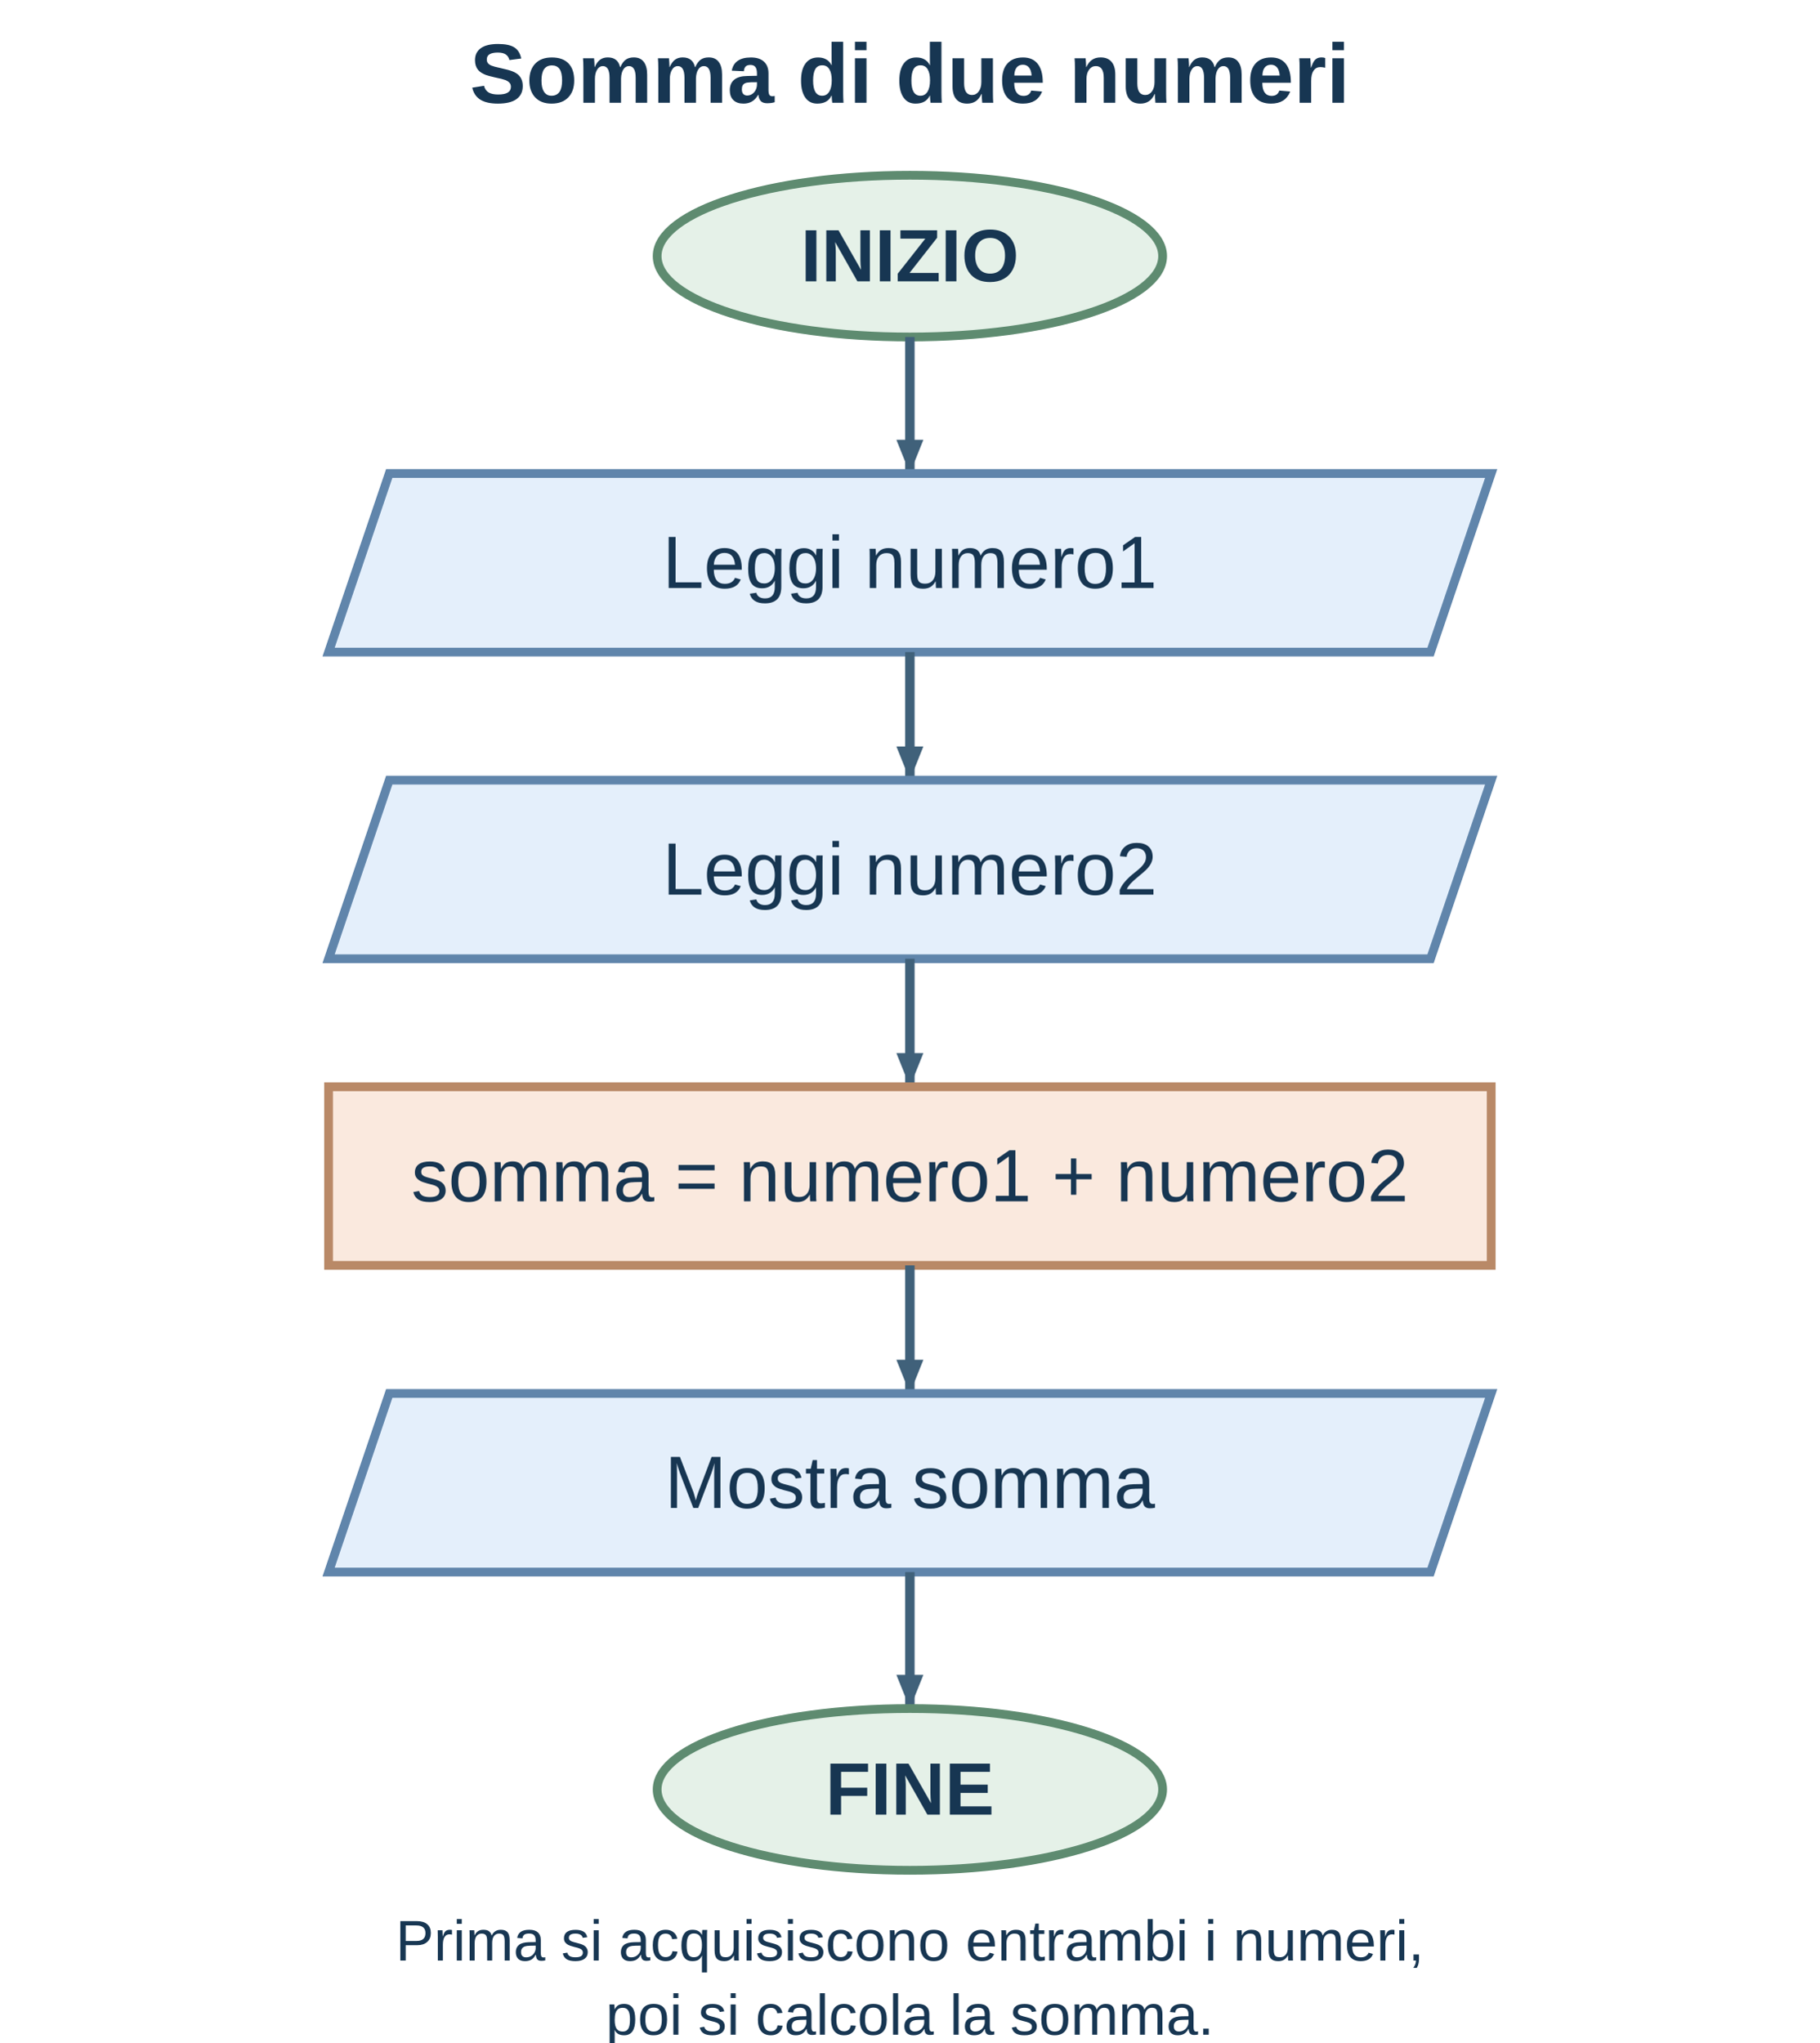
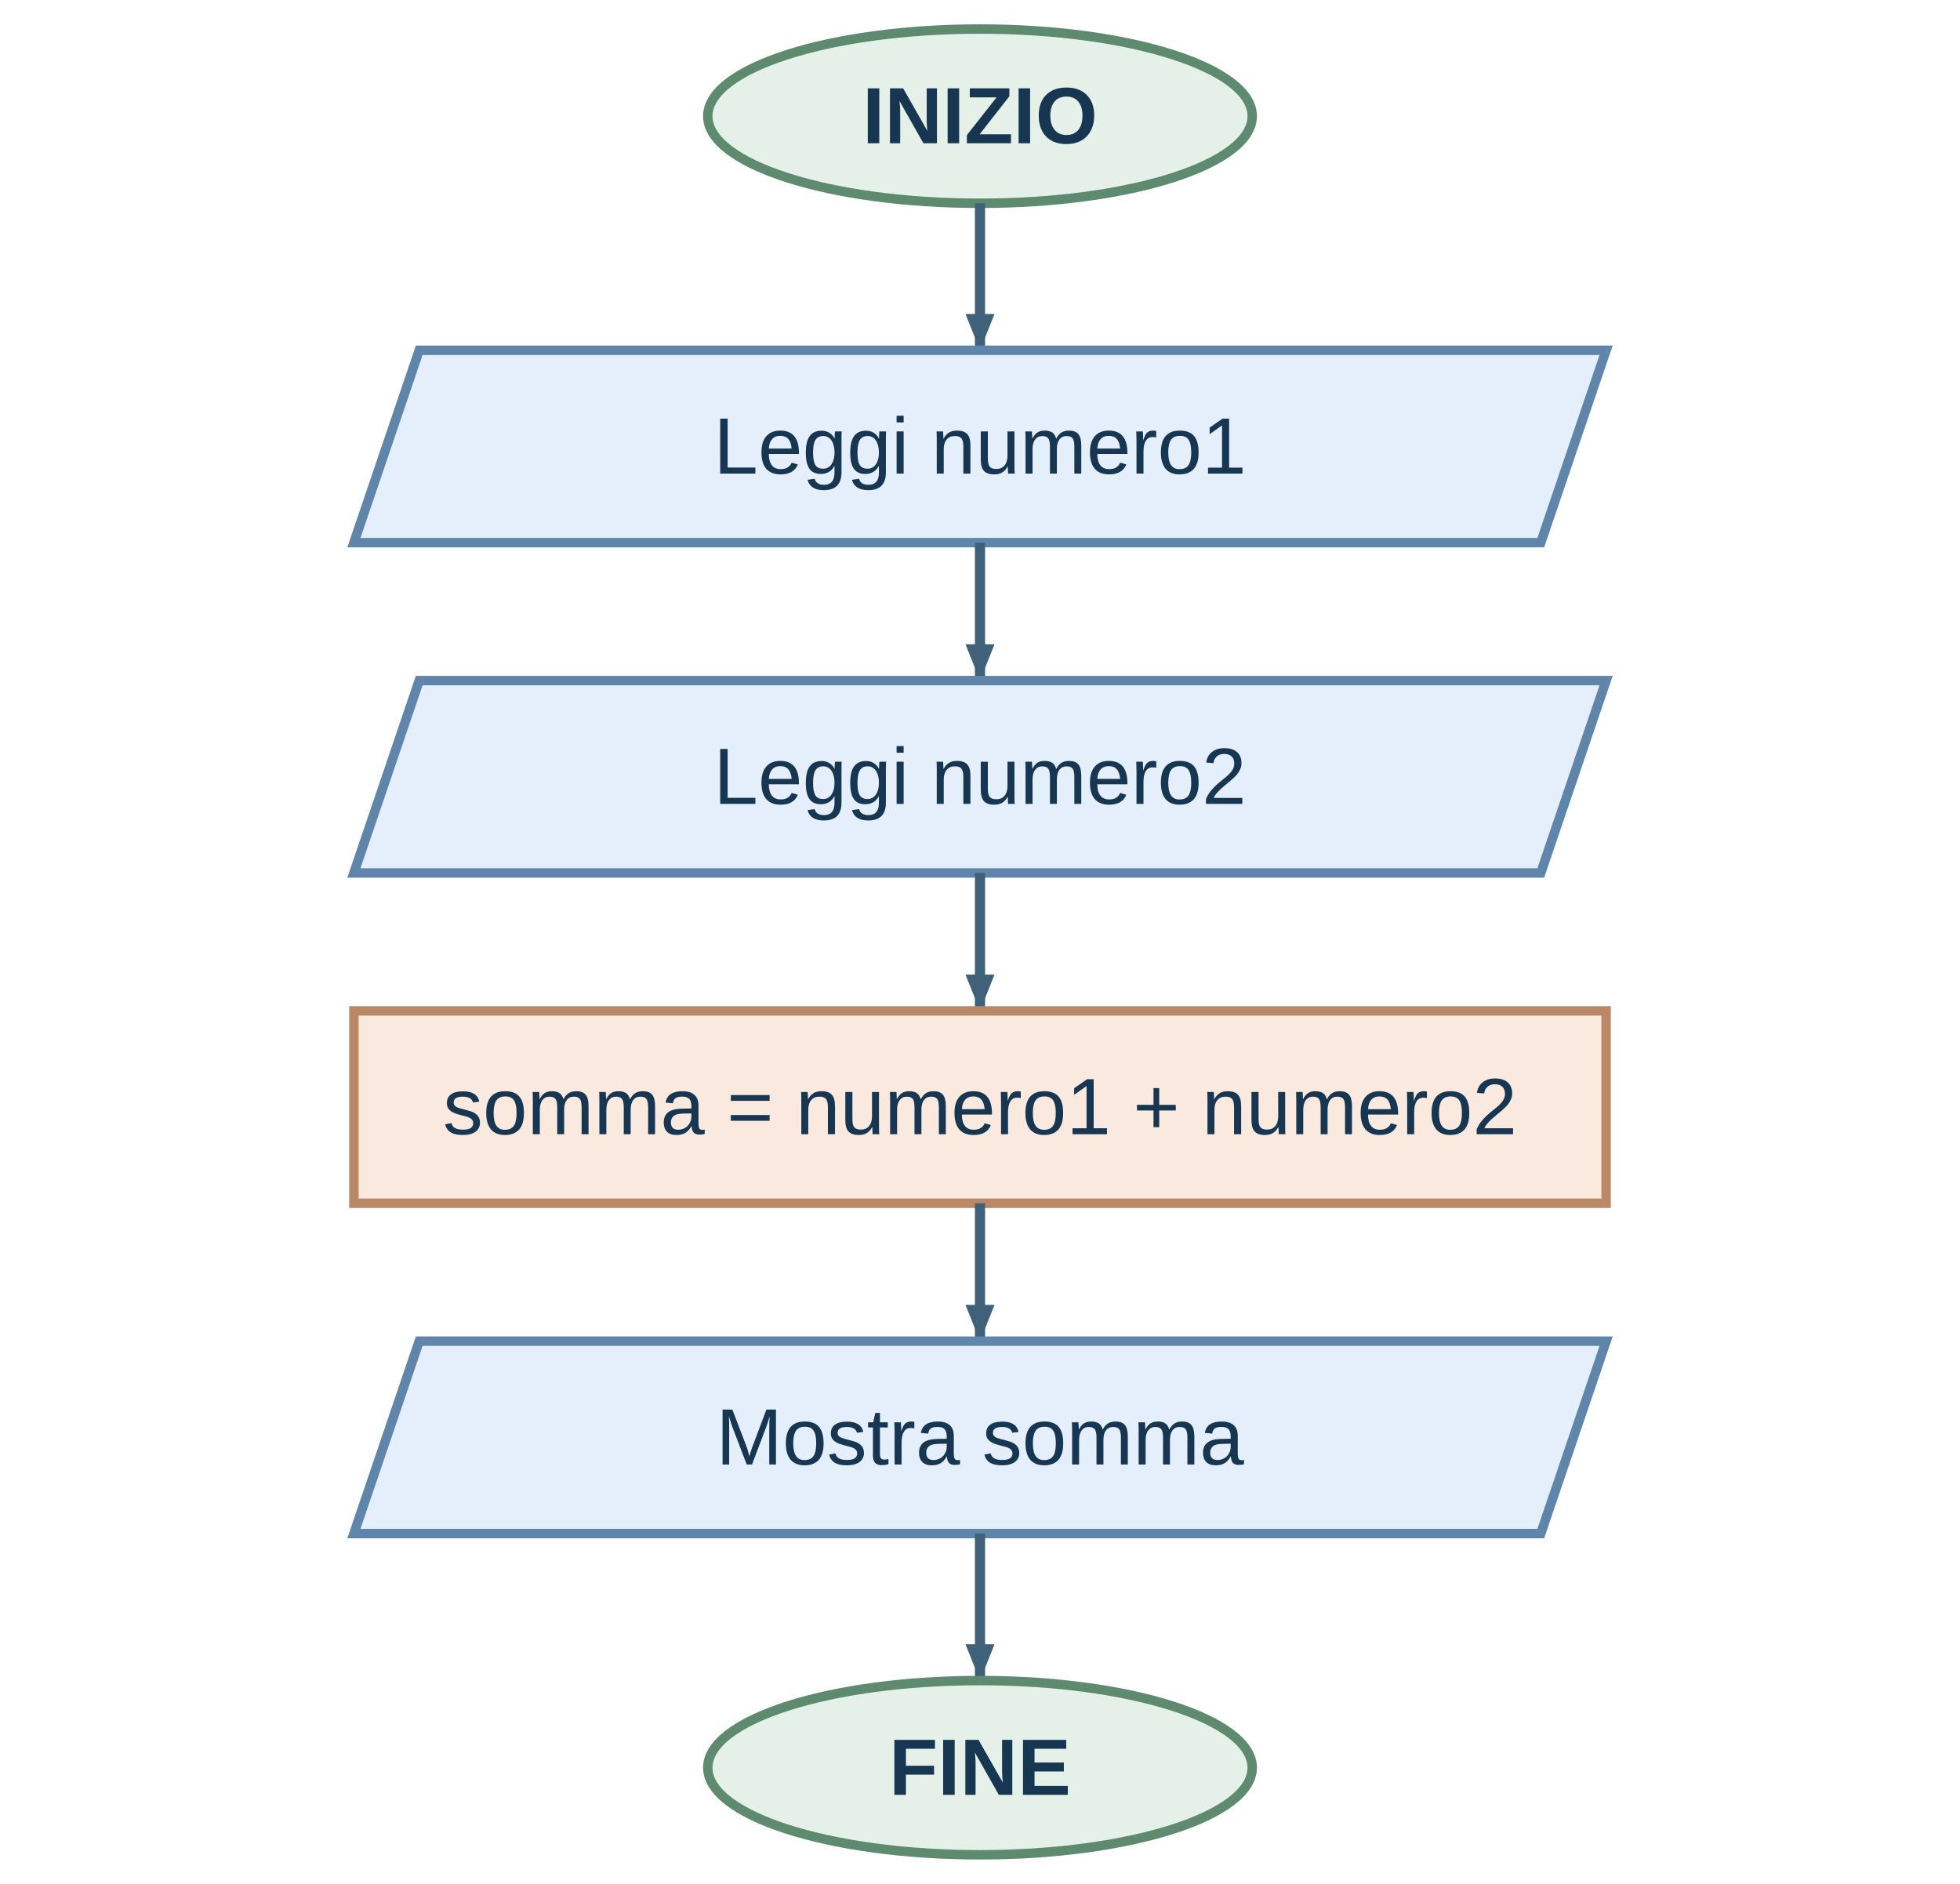
- <svg xmlns="http://www.w3.org/2000/svg" width="540" height="606" viewBox="0 0 540 606">
-   <text x="270.0" y="30.5" text-anchor="middle" font-family="Arial, Liberation Sans, sans-serif" font-size="25" font-weight="700" fill="#173652">Somma di due numeri</text>
+ <svg xmlns="http://www.w3.org/2000/svg" width="540" height="519" viewBox="0 44 540 519">
  <g>
    <ellipse cx="270.0" cy="76.0" rx="75.0" ry="24.0" fill="#e5f1e8" stroke="#5e8b70" stroke-width="2.6" />
    <text x="270.0" y="83.48" text-anchor="middle" font-family="Arial, Liberation Sans, sans-serif" font-size="22" font-weight="700" fill="#173652">INIZIO</text>
  </g>
  <polyline fill="none" stroke="#40617a" stroke-width="2.8" stroke-linejoin="round" points="270.0,100.0 270.0,140.5" />
  <polygon fill="#40617a" points="270.0,140.5 266.00,130.50 274.00,130.50" />
  <g>
    <polygon points="115.5,140.5 442.5,140.5 424.5,193.5 97.5,193.5" fill="#e4effb" stroke="#6085ab" stroke-width="2.6" />
    <text x="270.0" y="174.48" text-anchor="middle" font-family="Arial, Liberation Sans, sans-serif" font-size="22" font-weight="400" fill="#173652">Leggi numero1</text>
  </g>
  <polyline fill="none" stroke="#40617a" stroke-width="2.8" stroke-linejoin="round" points="270.0,193.5 270.0,231.5" />
  <polygon fill="#40617a" points="270.0,231.5 266.00,221.50 274.00,221.50" />
  <g>
    <polygon points="115.5,231.5 442.5,231.5 424.5,284.5 97.5,284.5" fill="#e4effb" stroke="#6085ab" stroke-width="2.6" />
    <text x="270.0" y="265.48" text-anchor="middle" font-family="Arial, Liberation Sans, sans-serif" font-size="22" font-weight="400" fill="#173652">Leggi numero2</text>
  </g>
  <polyline fill="none" stroke="#40617a" stroke-width="2.8" stroke-linejoin="round" points="270.0,284.5 270.0,322.5" />
  <polygon fill="#40617a" points="270.0,322.5 266.00,312.50 274.00,312.50" />
  <g>
    <rect x="97.5" y="322.5" width="345" height="53" fill="#fae9de" stroke="#b98967" stroke-width="2.6" />
    <text x="270.0" y="356.48" text-anchor="middle" font-family="Arial, Liberation Sans, sans-serif" font-size="22" font-weight="400" fill="#173652">somma = numero1 + numero2</text>
  </g>
  <polyline fill="none" stroke="#40617a" stroke-width="2.8" stroke-linejoin="round" points="270.0,375.5 270.0,413.5" />
  <polygon fill="#40617a" points="270.0,413.5 266.00,403.50 274.00,403.50" />
  <g>
    <polygon points="115.5,413.5 442.5,413.5 424.5,466.5 97.5,466.5" fill="#e4effb" stroke="#6085ab" stroke-width="2.6" />
    <text x="270.0" y="447.48" text-anchor="middle" font-family="Arial, Liberation Sans, sans-serif" font-size="22" font-weight="400" fill="#173652">Mostra somma</text>
  </g>
  <polyline fill="none" stroke="#40617a" stroke-width="2.8" stroke-linejoin="round" points="270.0,466.5 270.0,507.0" />
  <polygon fill="#40617a" points="270.0,507.0 266.00,497.00 274.00,497.00" />
  <g>
    <ellipse cx="270.0" cy="531.0" rx="75.0" ry="24.0" fill="#e5f1e8" stroke="#5e8b70" stroke-width="2.6" />
    <text x="270.0" y="538.48" text-anchor="middle" font-family="Arial, Liberation Sans, sans-serif" font-size="22" font-weight="700" fill="#173652">FINE</text>
  </g>
-   <text x="270.0" y="581.78" text-anchor="middle" font-family="Arial, Liberation Sans, sans-serif" font-size="17" font-weight="400" fill="#173652">Prima si acquisiscono entrambi i numeri,</text>
-   <text x="270.0" y="603.78" text-anchor="middle" font-family="Arial, Liberation Sans, sans-serif" font-size="17" font-weight="400" fill="#173652">poi si calcola la somma.</text>
</svg>
